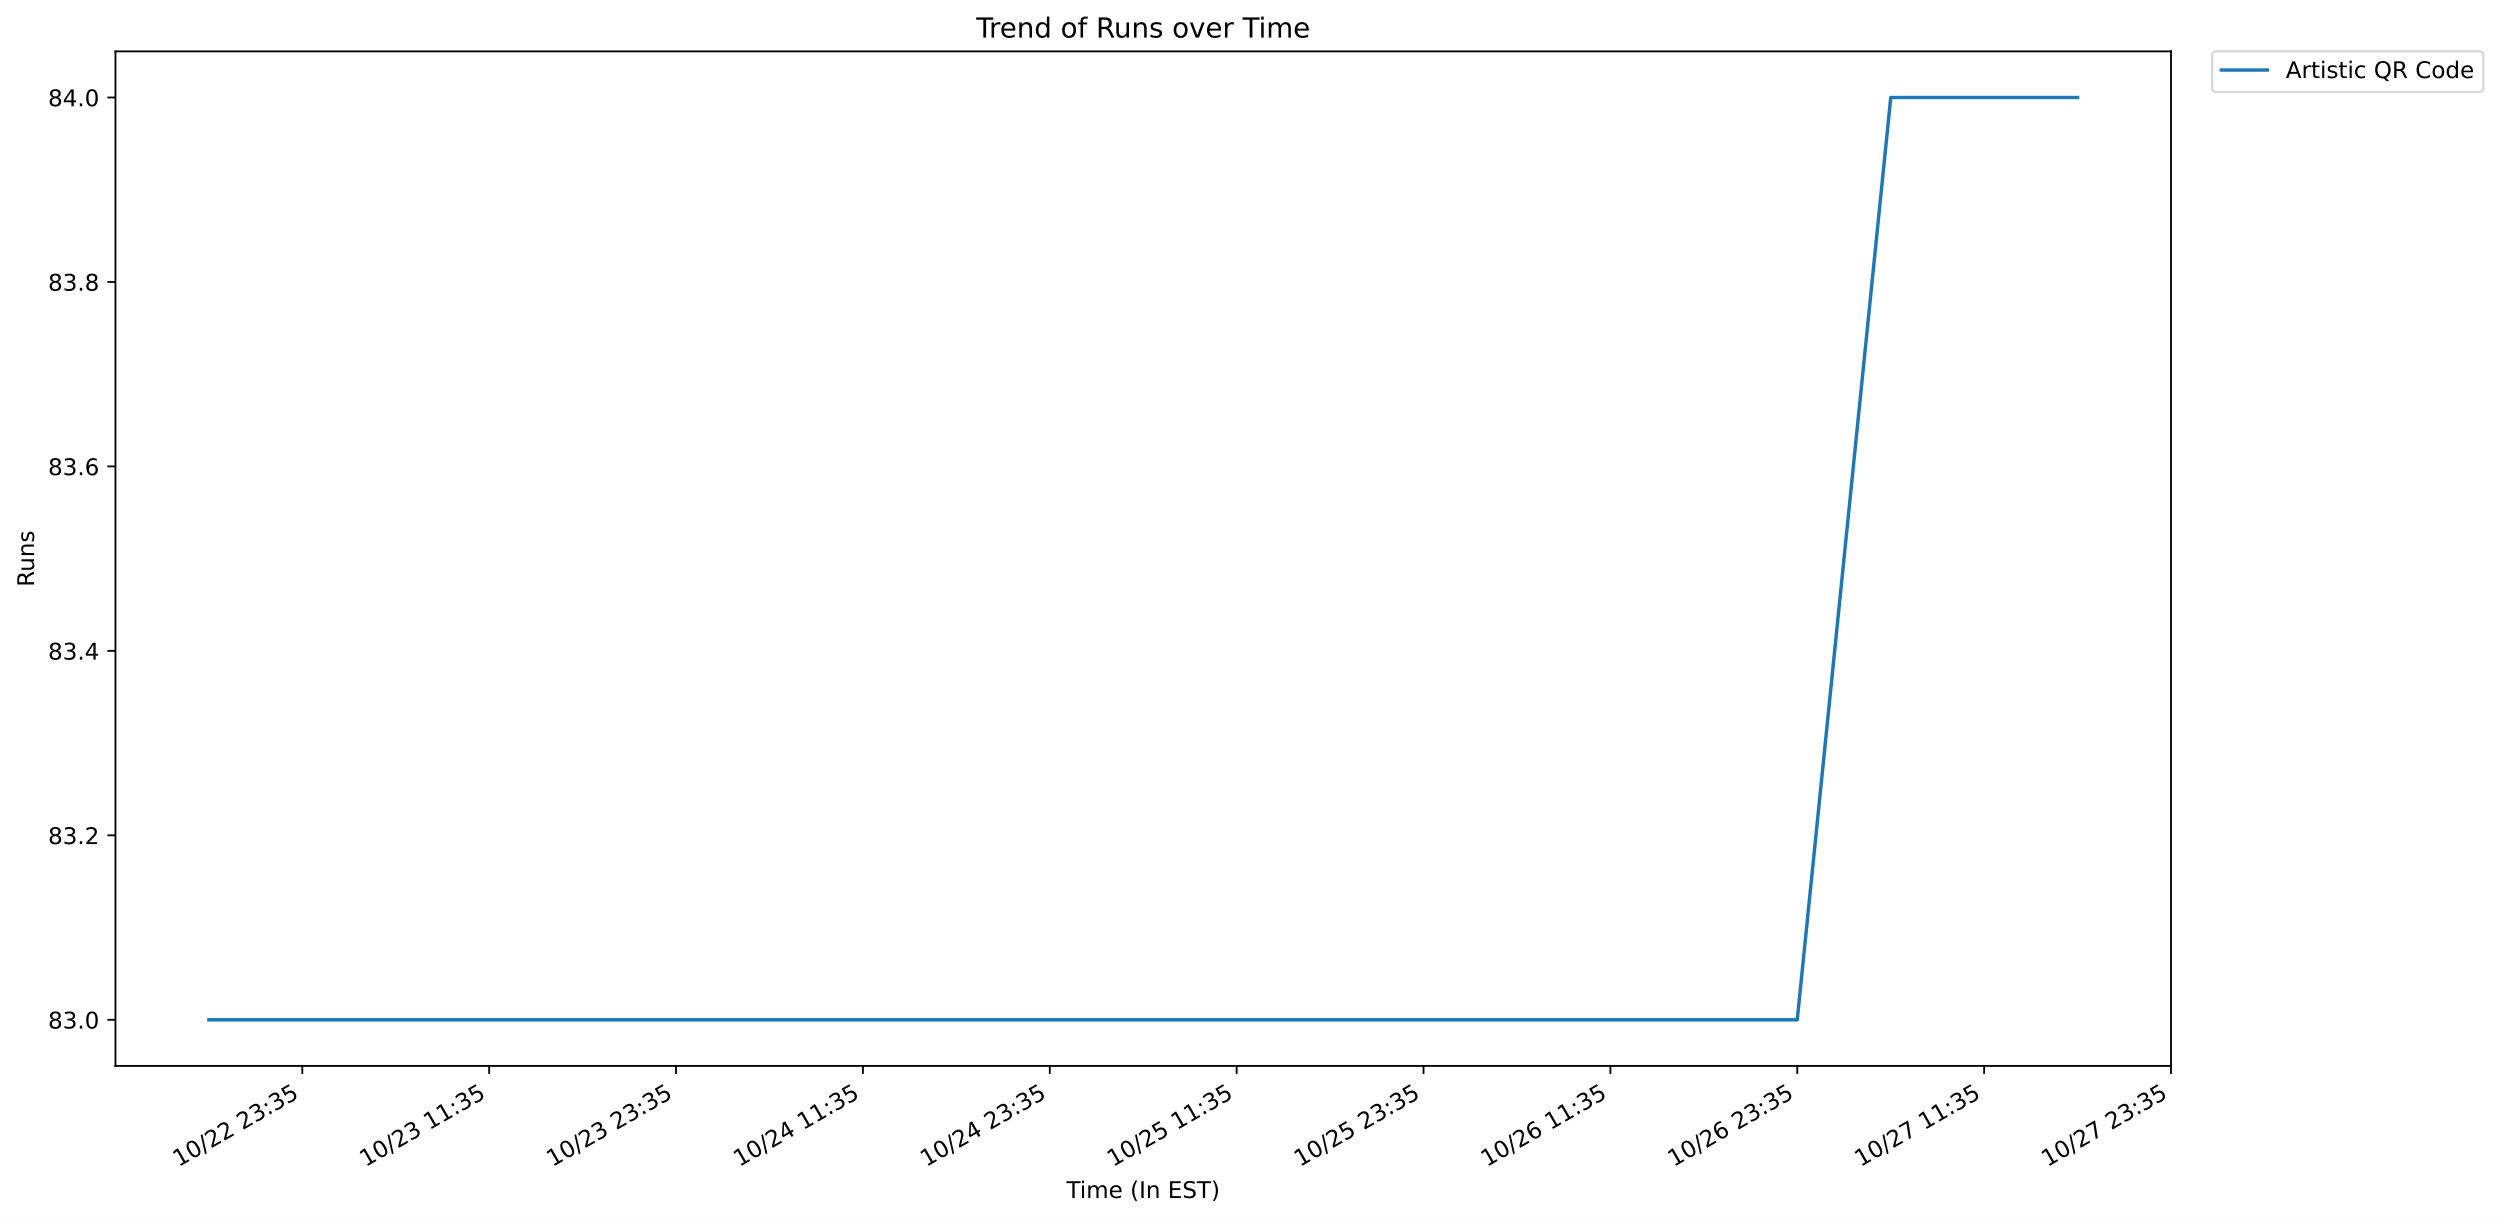
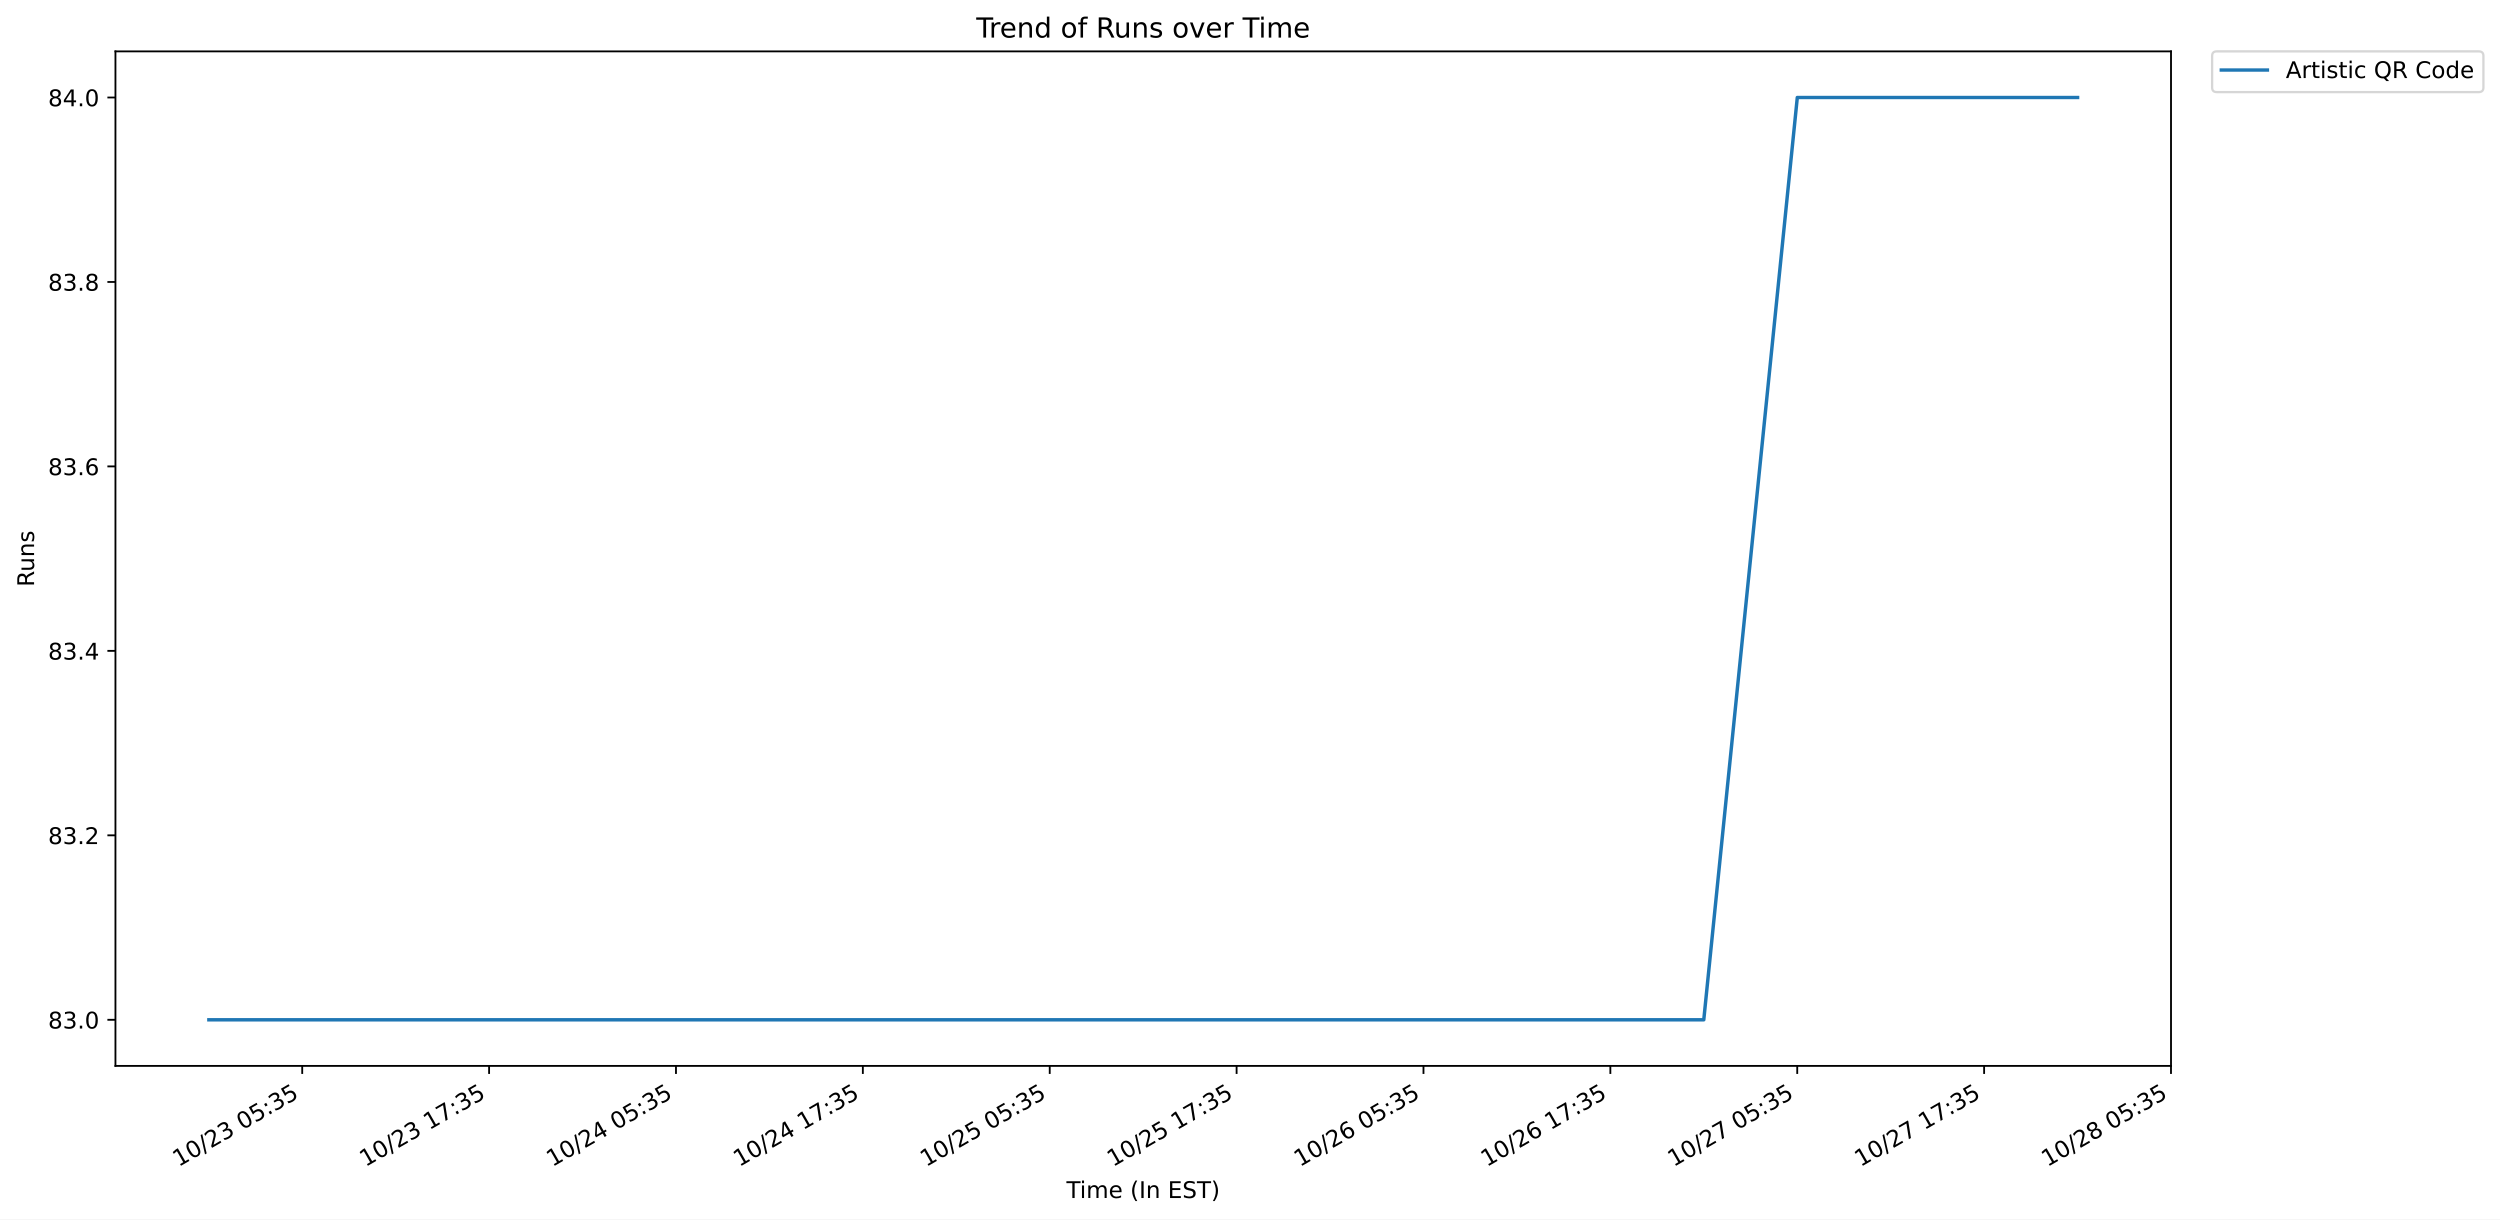
<svg xmlns="http://www.w3.org/2000/svg" xmlns:xlink="http://www.w3.org/1999/xlink" width="1085.836pt" height="529.626pt" viewBox="0 0 1085.836 529.626" version="1.1">
  <defs>
    <style type="text/css">*{stroke-linejoin: round; stroke-linecap: butt}</style>
  </defs>
  <g id="figure_1">
    <g id="patch_1">
      <path d="M 0 529.626  L 1085.836 529.626  L 1085.836 0  L 0 0  z " style="fill: #ffffff" />
    </g>
    <g id="axes_1">
      <g id="patch_2">
        <path d="M 50.144 462.958  L 942.944 462.958  L 942.944 22.318  L 50.144 22.318  z " style="fill: #ffffff" />
      </g>
      <g id="matplotlib.axis_1">
        <g id="xtick_1">
          <g id="line2d_1">
            <defs>
-               <path id="m1bd0ce2b74" d="M 0 0  L 0 3.5  " style="stroke: #000000; stroke-width: 0.8" />
+               <path id="m84c9847ee3" d="M 0 0  L 0 3.5  " style="stroke: #000000; stroke-width: 0.8" />
            </defs>
            <g>
-               <use xlink:href="#m1bd0ce2b74" x="131.3" y="462.958" style="stroke: #000000; stroke-width: 0.8" />
+               <use xlink:href="#m84c9847ee3" x="131.263" y="462.958" style="stroke: #000000; stroke-width: 0.8" />
            </g>
          </g>
          <g id="text_1">
-             <g transform="translate(77.59253 506.9464) rotate(-30) scale(0.1 -0.1)">
+             <g transform="translate(77.55561 506.9464) rotate(-30) scale(0.1 -0.1)">
              <defs>
                <path id="DejaVuSans-31" d="M 794 531  L 1825 531  L 1825 4091  L 703 3866  L 703 4441  L 1819 4666  L 2450 4666  L 2450 531  L 3481 531  L 3481 0  L 794 0  L 794 531  z " transform="scale(0.015625)" />
                <path id="DejaVuSans-30" d="M 2034 4250  Q 1547 4250 1301 3770  Q 1056 3291 1056 2328  Q 1056 1369 1301 889  Q 1547 409 2034 409  Q 2525 409 2770 889  Q 3016 1369 3016 2328  Q 3016 3291 2770 3770  Q 2525 4250 2034 4250  z M 2034 4750  Q 2819 4750 3233 4129  Q 3647 3509 3647 2328  Q 3647 1150 3233 529  Q 2819 -91 2034 -91  Q 1250 -91 836 529  Q 422 1150 422 2328  Q 422 3509 836 4129  Q 1250 4750 2034 4750  z " transform="scale(0.015625)" />
                <path id="DejaVuSans-2f" d="M 1625 4666  L 2156 4666  L 531 -594  L 0 -594  L 1625 4666  z " transform="scale(0.015625)" />
                <path id="DejaVuSans-32" d="M 1228 531  L 3431 531  L 3431 0  L 469 0  L 469 531  Q 828 903 1448 1529  Q 2069 2156 2228 2338  Q 2531 2678 2651 2914  Q 2772 3150 2772 3378  Q 2772 3750 2511 3984  Q 2250 4219 1831 4219  Q 1534 4219 1204 4116  Q 875 4013 500 3803  L 500 4441  Q 881 4594 1212 4672  Q 1544 4750 1819 4750  Q 2544 4750 2975 4387  Q 3406 4025 3406 3419  Q 3406 3131 3298 2873  Q 3191 2616 2906 2266  Q 2828 2175 2409 1742  Q 1991 1309 1228 531  z " transform="scale(0.015625)" />
+                 <path id="DejaVuSans-33" d="M 2597 2516  Q 3050 2419 3304 2112  Q 3559 1806 3559 1356  Q 3559 666 3084 287  Q 2609 -91 1734 -91  Q 1441 -91 1130 -33  Q 819 25 488 141  L 488 750  Q 750 597 1062 519  Q 1375 441 1716 441  Q 2309 441 2620 675  Q 2931 909 2931 1356  Q 2931 1769 2642 2001  Q 2353 2234 1838 2234  L 1294 2234  L 1294 2753  L 1863 2753  Q 2328 2753 2575 2939  Q 2822 3125 2822 3475  Q 2822 3834 2567 4026  Q 2313 4219 1838 4219  Q 1578 4219 1281 4162  Q 984 4106 628 3988  L 628 4550  Q 988 4650 1302 4700  Q 1616 4750 1894 4750  Q 2613 4750 3031 4423  Q 3450 4097 3450 3541  Q 3450 3153 3228 2886  Q 3006 2619 2597 2516  z " transform="scale(0.015625)" />
                <path id="DejaVuSans-20" transform="scale(0.015625)" />
-                 <path id="DejaVuSans-33" d="M 2597 2516  Q 3050 2419 3304 2112  Q 3559 1806 3559 1356  Q 3559 666 3084 287  Q 2609 -91 1734 -91  Q 1441 -91 1130 -33  Q 819 25 488 141  L 488 750  Q 750 597 1062 519  Q 1375 441 1716 441  Q 2309 441 2620 675  Q 2931 909 2931 1356  Q 2931 1769 2642 2001  Q 2353 2234 1838 2234  L 1294 2234  L 1294 2753  L 1863 2753  Q 2328 2753 2575 2939  Q 2822 3125 2822 3475  Q 2822 3834 2567 4026  Q 2313 4219 1838 4219  Q 1578 4219 1281 4162  Q 984 4106 628 3988  L 628 4550  Q 988 4650 1302 4700  Q 1616 4750 1894 4750  Q 2613 4750 3031 4423  Q 3450 4097 3450 3541  Q 3450 3153 3228 2886  Q 3006 2619 2597 2516  z " transform="scale(0.015625)" />
+                 <path id="DejaVuSans-35" d="M 691 4666  L 3169 4666  L 3169 4134  L 1269 4134  L 1269 2991  Q 1406 3038 1543 3061  Q 1681 3084 1819 3084  Q 2600 3084 3056 2656  Q 3513 2228 3513 1497  Q 3513 744 3044 326  Q 2575 -91 1722 -91  Q 1428 -91 1123 -41  Q 819 9 494 109  L 494 744  Q 775 591 1075 516  Q 1375 441 1709 441  Q 2250 441 2565 725  Q 2881 1009 2881 1497  Q 2881 1984 2565 2268  Q 2250 2553 1709 2553  Q 1456 2553 1204 2497  Q 953 2441 691 2322  L 691 4666  z " transform="scale(0.015625)" />
                <path id="DejaVuSans-3a" d="M 750 794  L 1409 794  L 1409 0  L 750 0  L 750 794  z M 750 3309  L 1409 3309  L 1409 2516  L 750 2516  L 750 3309  z " transform="scale(0.015625)" />
-                 <path id="DejaVuSans-35" d="M 691 4666  L 3169 4666  L 3169 4134  L 1269 4134  L 1269 2991  Q 1406 3038 1543 3061  Q 1681 3084 1819 3084  Q 2600 3084 3056 2656  Q 3513 2228 3513 1497  Q 3513 744 3044 326  Q 2575 -91 1722 -91  Q 1428 -91 1123 -41  Q 819 9 494 109  L 494 744  Q 775 591 1075 516  Q 1375 441 1709 441  Q 2250 441 2565 725  Q 2881 1009 2881 1497  Q 2881 1984 2565 2268  Q 2250 2553 1709 2553  Q 1456 2553 1204 2497  Q 953 2441 691 2322  L 691 4666  z " transform="scale(0.015625)" />
              </defs>
              <use xlink:href="#DejaVuSans-31" />
              <use xlink:href="#DejaVuSans-30" x="63.623" />
              <use xlink:href="#DejaVuSans-2f" x="127.246" />
              <use xlink:href="#DejaVuSans-32" x="160.938" />
-               <use xlink:href="#DejaVuSans-32" x="224.561" />
-               <use xlink:href="#DejaVuSans-20" x="288.184" />
-               <use xlink:href="#DejaVuSans-32" x="319.971" />
-               <use xlink:href="#DejaVuSans-33" x="383.594" />
+               <use xlink:href="#DejaVuSans-33" x="224.561" />
+               <use xlink:href="#DejaVuSans-20" x="288.184" />
+               <use xlink:href="#DejaVuSans-30" x="319.971" />
+               <use xlink:href="#DejaVuSans-35" x="383.594" />
              <use xlink:href="#DejaVuSans-3a" x="447.217" />
              <use xlink:href="#DejaVuSans-33" x="480.908" />
              <use xlink:href="#DejaVuSans-35" x="544.531" />
            </g>
          </g>
        </g>
        <g id="xtick_2">
          <g id="line2d_2">
            <g>
-               <use xlink:href="#m1bd0ce2b74" x="212.464" y="462.958" style="stroke: #000000; stroke-width: 0.8" />
+               <use xlink:href="#m84c9847ee3" x="212.43" y="462.958" style="stroke: #000000; stroke-width: 0.8" />
            </g>
          </g>
          <g id="text_2">
-             <g transform="translate(158.7566 506.9464) rotate(-30) scale(0.1 -0.1)">
+             <g transform="translate(158.7228 506.9464) rotate(-30) scale(0.1 -0.1)">
+               <defs>
+                 <path id="DejaVuSans-37" d="M 525 4666  L 3525 4666  L 3525 4397  L 1831 0  L 1172 0  L 2766 4134  L 525 4134  L 525 4666  z " transform="scale(0.015625)" />
+               </defs>
              <use xlink:href="#DejaVuSans-31" />
              <use xlink:href="#DejaVuSans-30" x="63.623" />
              <use xlink:href="#DejaVuSans-2f" x="127.246" />
              <use xlink:href="#DejaVuSans-32" x="160.938" />
              <use xlink:href="#DejaVuSans-33" x="224.561" />
              <use xlink:href="#DejaVuSans-20" x="288.184" />
              <use xlink:href="#DejaVuSans-31" x="319.971" />
-               <use xlink:href="#DejaVuSans-31" x="383.594" />
+               <use xlink:href="#DejaVuSans-37" x="383.594" />
              <use xlink:href="#DejaVuSans-3a" x="447.217" />
              <use xlink:href="#DejaVuSans-33" x="480.908" />
              <use xlink:href="#DejaVuSans-35" x="544.531" />
            </g>
          </g>
        </g>
        <g id="xtick_3">
          <g id="line2d_3">
            <g>
-               <use xlink:href="#m1bd0ce2b74" x="293.628" y="462.958" style="stroke: #000000; stroke-width: 0.8" />
+               <use xlink:href="#m84c9847ee3" x="293.598" y="462.958" style="stroke: #000000; stroke-width: 0.8" />
            </g>
          </g>
          <g id="text_3">
-             <g transform="translate(239.9206 506.9464) rotate(-30) scale(0.1 -0.1)">
-               <use xlink:href="#DejaVuSans-31" />
-               <use xlink:href="#DejaVuSans-30" x="63.623" />
-               <use xlink:href="#DejaVuSans-2f" x="127.246" />
-               <use xlink:href="#DejaVuSans-32" x="160.938" />
-               <use xlink:href="#DejaVuSans-33" x="224.561" />
-               <use xlink:href="#DejaVuSans-20" x="288.184" />
-               <use xlink:href="#DejaVuSans-32" x="319.971" />
-               <use xlink:href="#DejaVuSans-33" x="383.594" />
-               <use xlink:href="#DejaVuSans-3a" x="447.217" />
-               <use xlink:href="#DejaVuSans-33" x="480.908" />
-               <use xlink:href="#DejaVuSans-35" x="544.531" />
-             </g>
-           </g>
-         </g>
-         <g id="xtick_4">
-           <g id="line2d_4">
-             <g>
-               <use xlink:href="#m1bd0ce2b74" x="374.792" y="462.958" style="stroke: #000000; stroke-width: 0.8" />
-             </g>
-           </g>
-           <g id="text_4">
-             <g transform="translate(321.0847 506.9464) rotate(-30) scale(0.1 -0.1)">
+             <g transform="translate(239.8899 506.9464) rotate(-30) scale(0.1 -0.1)">
              <defs>
                <path id="DejaVuSans-34" d="M 2419 4116  L 825 1625  L 2419 1625  L 2419 4116  z M 2253 4666  L 3047 4666  L 3047 1625  L 3713 1625  L 3713 1100  L 3047 1100  L 3047 0  L 2419 0  L 2419 1100  L 313 1100  L 313 1709  L 2253 4666  z " transform="scale(0.015625)" />
              </defs>
              <use xlink:href="#DejaVuSans-31" />
              <use xlink:href="#DejaVuSans-30" x="63.623" />
              <use xlink:href="#DejaVuSans-2f" x="127.246" />
              <use xlink:href="#DejaVuSans-32" x="160.938" />
              <use xlink:href="#DejaVuSans-34" x="224.561" />
              <use xlink:href="#DejaVuSans-20" x="288.184" />
+               <use xlink:href="#DejaVuSans-30" x="319.971" />
+               <use xlink:href="#DejaVuSans-35" x="383.594" />
+               <use xlink:href="#DejaVuSans-3a" x="447.217" />
+               <use xlink:href="#DejaVuSans-33" x="480.908" />
+               <use xlink:href="#DejaVuSans-35" x="544.531" />
+             </g>
+           </g>
+         </g>
+         <g id="xtick_4">
+           <g id="line2d_4">
+             <g>
+               <use xlink:href="#m84c9847ee3" x="374.765" y="462.958" style="stroke: #000000; stroke-width: 0.8" />
+             </g>
+           </g>
+           <g id="text_4">
+             <g transform="translate(321.0571 506.9464) rotate(-30) scale(0.1 -0.1)">
+               <use xlink:href="#DejaVuSans-31" />
+               <use xlink:href="#DejaVuSans-30" x="63.623" />
+               <use xlink:href="#DejaVuSans-2f" x="127.246" />
+               <use xlink:href="#DejaVuSans-32" x="160.938" />
+               <use xlink:href="#DejaVuSans-34" x="224.561" />
+               <use xlink:href="#DejaVuSans-20" x="288.184" />
              <use xlink:href="#DejaVuSans-31" x="319.971" />
-               <use xlink:href="#DejaVuSans-31" x="383.594" />
+               <use xlink:href="#DejaVuSans-37" x="383.594" />
              <use xlink:href="#DejaVuSans-3a" x="447.217" />
              <use xlink:href="#DejaVuSans-33" x="480.908" />
              <use xlink:href="#DejaVuSans-35" x="544.531" />
            </g>
          </g>
        </g>
        <g id="xtick_5">
          <g id="line2d_5">
            <g>
-               <use xlink:href="#m1bd0ce2b74" x="455.956" y="462.958" style="stroke: #000000; stroke-width: 0.8" />
+               <use xlink:href="#m84c9847ee3" x="455.932" y="462.958" style="stroke: #000000; stroke-width: 0.8" />
            </g>
          </g>
          <g id="text_5">
-             <g transform="translate(402.2487 506.9464) rotate(-30) scale(0.1 -0.1)">
-               <use xlink:href="#DejaVuSans-31" />
-               <use xlink:href="#DejaVuSans-30" x="63.623" />
-               <use xlink:href="#DejaVuSans-2f" x="127.246" />
-               <use xlink:href="#DejaVuSans-32" x="160.938" />
-               <use xlink:href="#DejaVuSans-34" x="224.561" />
-               <use xlink:href="#DejaVuSans-20" x="288.184" />
-               <use xlink:href="#DejaVuSans-32" x="319.971" />
-               <use xlink:href="#DejaVuSans-33" x="383.594" />
+             <g transform="translate(402.2242 506.9464) rotate(-30) scale(0.1 -0.1)">
+               <use xlink:href="#DejaVuSans-31" />
+               <use xlink:href="#DejaVuSans-30" x="63.623" />
+               <use xlink:href="#DejaVuSans-2f" x="127.246" />
+               <use xlink:href="#DejaVuSans-32" x="160.938" />
+               <use xlink:href="#DejaVuSans-35" x="224.561" />
+               <use xlink:href="#DejaVuSans-20" x="288.184" />
+               <use xlink:href="#DejaVuSans-30" x="319.971" />
+               <use xlink:href="#DejaVuSans-35" x="383.594" />
              <use xlink:href="#DejaVuSans-3a" x="447.217" />
              <use xlink:href="#DejaVuSans-33" x="480.908" />
              <use xlink:href="#DejaVuSans-35" x="544.531" />
            </g>
          </g>
        </g>
        <g id="xtick_6">
          <g id="line2d_6">
            <g>
-               <use xlink:href="#m1bd0ce2b74" x="537.12" y="462.958" style="stroke: #000000; stroke-width: 0.8" />
+               <use xlink:href="#m84c9847ee3" x="537.099" y="462.958" style="stroke: #000000; stroke-width: 0.8" />
            </g>
          </g>
          <g id="text_6">
-             <g transform="translate(483.4127 506.9464) rotate(-30) scale(0.1 -0.1)">
+             <g transform="translate(483.3914 506.9464) rotate(-30) scale(0.1 -0.1)">
              <use xlink:href="#DejaVuSans-31" />
              <use xlink:href="#DejaVuSans-30" x="63.623" />
              <use xlink:href="#DejaVuSans-2f" x="127.246" />
              <use xlink:href="#DejaVuSans-32" x="160.938" />
              <use xlink:href="#DejaVuSans-35" x="224.561" />
              <use xlink:href="#DejaVuSans-20" x="288.184" />
              <use xlink:href="#DejaVuSans-31" x="319.971" />
-               <use xlink:href="#DejaVuSans-31" x="383.594" />
+               <use xlink:href="#DejaVuSans-37" x="383.594" />
              <use xlink:href="#DejaVuSans-3a" x="447.217" />
              <use xlink:href="#DejaVuSans-33" x="480.908" />
              <use xlink:href="#DejaVuSans-35" x="544.531" />
            </g>
          </g>
        </g>
        <g id="xtick_7">
          <g id="line2d_7">
            <g>
-               <use xlink:href="#m1bd0ce2b74" x="618.284" y="462.958" style="stroke: #000000; stroke-width: 0.8" />
+               <use xlink:href="#m84c9847ee3" x="618.266" y="462.958" style="stroke: #000000; stroke-width: 0.8" />
            </g>
          </g>
          <g id="text_7">
-             <g transform="translate(564.5768 506.9464) rotate(-30) scale(0.1 -0.1)">
-               <use xlink:href="#DejaVuSans-31" />
-               <use xlink:href="#DejaVuSans-30" x="63.623" />
-               <use xlink:href="#DejaVuSans-2f" x="127.246" />
-               <use xlink:href="#DejaVuSans-32" x="160.938" />
-               <use xlink:href="#DejaVuSans-35" x="224.561" />
-               <use xlink:href="#DejaVuSans-20" x="288.184" />
-               <use xlink:href="#DejaVuSans-32" x="319.971" />
-               <use xlink:href="#DejaVuSans-33" x="383.594" />
-               <use xlink:href="#DejaVuSans-3a" x="447.217" />
-               <use xlink:href="#DejaVuSans-33" x="480.908" />
-               <use xlink:href="#DejaVuSans-35" x="544.531" />
-             </g>
-           </g>
-         </g>
-         <g id="xtick_8">
-           <g id="line2d_8">
-             <g>
-               <use xlink:href="#m1bd0ce2b74" x="699.449" y="462.958" style="stroke: #000000; stroke-width: 0.8" />
-             </g>
-           </g>
-           <g id="text_8">
-             <g transform="translate(645.7408 506.9464) rotate(-30) scale(0.1 -0.1)">
+             <g transform="translate(564.5585 506.9464) rotate(-30) scale(0.1 -0.1)">
              <defs>
                <path id="DejaVuSans-36" d="M 2113 2584  Q 1688 2584 1439 2293  Q 1191 2003 1191 1497  Q 1191 994 1439 701  Q 1688 409 2113 409  Q 2538 409 2786 701  Q 3034 994 3034 1497  Q 3034 2003 2786 2293  Q 2538 2584 2113 2584  z M 3366 4563  L 3366 3988  Q 3128 4100 2886 4159  Q 2644 4219 2406 4219  Q 1781 4219 1451 3797  Q 1122 3375 1075 2522  Q 1259 2794 1537 2939  Q 1816 3084 2150 3084  Q 2853 3084 3261 2657  Q 3669 2231 3669 1497  Q 3669 778 3244 343  Q 2819 -91 2113 -91  Q 1303 -91 875 529  Q 447 1150 447 2328  Q 447 3434 972 4092  Q 1497 4750 2381 4750  Q 2619 4750 2861 4703  Q 3103 4656 3366 4563  z " transform="scale(0.015625)" />
              </defs>
              <use xlink:href="#DejaVuSans-31" />
              <use xlink:href="#DejaVuSans-30" x="63.623" />
              <use xlink:href="#DejaVuSans-2f" x="127.246" />
              <use xlink:href="#DejaVuSans-32" x="160.938" />
              <use xlink:href="#DejaVuSans-36" x="224.561" />
              <use xlink:href="#DejaVuSans-20" x="288.184" />
+               <use xlink:href="#DejaVuSans-30" x="319.971" />
+               <use xlink:href="#DejaVuSans-35" x="383.594" />
+               <use xlink:href="#DejaVuSans-3a" x="447.217" />
+               <use xlink:href="#DejaVuSans-33" x="480.908" />
+               <use xlink:href="#DejaVuSans-35" x="544.531" />
+             </g>
+           </g>
+         </g>
+         <g id="xtick_8">
+           <g id="line2d_8">
+             <g>
+               <use xlink:href="#m84c9847ee3" x="699.433" y="462.958" style="stroke: #000000; stroke-width: 0.8" />
+             </g>
+           </g>
+           <g id="text_8">
+             <g transform="translate(645.7257 506.9464) rotate(-30) scale(0.1 -0.1)">
+               <use xlink:href="#DejaVuSans-31" />
+               <use xlink:href="#DejaVuSans-30" x="63.623" />
+               <use xlink:href="#DejaVuSans-2f" x="127.246" />
+               <use xlink:href="#DejaVuSans-32" x="160.938" />
+               <use xlink:href="#DejaVuSans-36" x="224.561" />
+               <use xlink:href="#DejaVuSans-20" x="288.184" />
              <use xlink:href="#DejaVuSans-31" x="319.971" />
-               <use xlink:href="#DejaVuSans-31" x="383.594" />
+               <use xlink:href="#DejaVuSans-37" x="383.594" />
              <use xlink:href="#DejaVuSans-3a" x="447.217" />
              <use xlink:href="#DejaVuSans-33" x="480.908" />
              <use xlink:href="#DejaVuSans-35" x="544.531" />
            </g>
          </g>
        </g>
        <g id="xtick_9">
          <g id="line2d_9">
            <g>
-               <use xlink:href="#m1bd0ce2b74" x="780.613" y="462.958" style="stroke: #000000; stroke-width: 0.8" />
+               <use xlink:href="#m84c9847ee3" x="780.601" y="462.958" style="stroke: #000000; stroke-width: 0.8" />
            </g>
          </g>
          <g id="text_9">
-             <g transform="translate(726.9049 506.9464) rotate(-30) scale(0.1 -0.1)">
-               <use xlink:href="#DejaVuSans-31" />
-               <use xlink:href="#DejaVuSans-30" x="63.623" />
-               <use xlink:href="#DejaVuSans-2f" x="127.246" />
-               <use xlink:href="#DejaVuSans-32" x="160.938" />
-               <use xlink:href="#DejaVuSans-36" x="224.561" />
-               <use xlink:href="#DejaVuSans-20" x="288.184" />
-               <use xlink:href="#DejaVuSans-32" x="319.971" />
-               <use xlink:href="#DejaVuSans-33" x="383.594" />
+             <g transform="translate(726.8929 506.9464) rotate(-30) scale(0.1 -0.1)">
+               <use xlink:href="#DejaVuSans-31" />
+               <use xlink:href="#DejaVuSans-30" x="63.623" />
+               <use xlink:href="#DejaVuSans-2f" x="127.246" />
+               <use xlink:href="#DejaVuSans-32" x="160.938" />
+               <use xlink:href="#DejaVuSans-37" x="224.561" />
+               <use xlink:href="#DejaVuSans-20" x="288.184" />
+               <use xlink:href="#DejaVuSans-30" x="319.971" />
+               <use xlink:href="#DejaVuSans-35" x="383.594" />
              <use xlink:href="#DejaVuSans-3a" x="447.217" />
              <use xlink:href="#DejaVuSans-33" x="480.908" />
              <use xlink:href="#DejaVuSans-35" x="544.531" />
            </g>
          </g>
        </g>
        <g id="xtick_10">
          <g id="line2d_10">
            <g>
-               <use xlink:href="#m1bd0ce2b74" x="861.777" y="462.958" style="stroke: #000000; stroke-width: 0.8" />
+               <use xlink:href="#m84c9847ee3" x="861.768" y="462.958" style="stroke: #000000; stroke-width: 0.8" />
            </g>
          </g>
          <g id="text_10">
-             <g transform="translate(808.0689 506.9464) rotate(-30) scale(0.1 -0.1)">
-               <defs>
-                 <path id="DejaVuSans-37" d="M 525 4666  L 3525 4666  L 3525 4397  L 1831 0  L 1172 0  L 2766 4134  L 525 4134  L 525 4666  z " transform="scale(0.015625)" />
-               </defs>
+             <g transform="translate(808.06 506.9464) rotate(-30) scale(0.1 -0.1)">
              <use xlink:href="#DejaVuSans-31" />
              <use xlink:href="#DejaVuSans-30" x="63.623" />
              <use xlink:href="#DejaVuSans-2f" x="127.246" />
              <use xlink:href="#DejaVuSans-32" x="160.938" />
              <use xlink:href="#DejaVuSans-37" x="224.561" />
              <use xlink:href="#DejaVuSans-20" x="288.184" />
              <use xlink:href="#DejaVuSans-31" x="319.971" />
-               <use xlink:href="#DejaVuSans-31" x="383.594" />
+               <use xlink:href="#DejaVuSans-37" x="383.594" />
              <use xlink:href="#DejaVuSans-3a" x="447.217" />
              <use xlink:href="#DejaVuSans-33" x="480.908" />
              <use xlink:href="#DejaVuSans-35" x="544.531" />
            </g>
          </g>
        </g>
        <g id="xtick_11">
          <g id="line2d_11">
            <g>
-               <use xlink:href="#m1bd0ce2b74" x="942.941" y="462.958" style="stroke: #000000; stroke-width: 0.8" />
+               <use xlink:href="#m84c9847ee3" x="942.935" y="462.958" style="stroke: #000000; stroke-width: 0.8" />
            </g>
          </g>
          <g id="text_11">
-             <g transform="translate(889.2329 506.9464) rotate(-30) scale(0.1 -0.1)">
-               <use xlink:href="#DejaVuSans-31" />
-               <use xlink:href="#DejaVuSans-30" x="63.623" />
-               <use xlink:href="#DejaVuSans-2f" x="127.246" />
-               <use xlink:href="#DejaVuSans-32" x="160.938" />
-               <use xlink:href="#DejaVuSans-37" x="224.561" />
-               <use xlink:href="#DejaVuSans-20" x="288.184" />
-               <use xlink:href="#DejaVuSans-32" x="319.971" />
-               <use xlink:href="#DejaVuSans-33" x="383.594" />
+             <g transform="translate(889.2272 506.9464) rotate(-30) scale(0.1 -0.1)">
+               <defs>
+                 <path id="DejaVuSans-38" d="M 2034 2216  Q 1584 2216 1326 1975  Q 1069 1734 1069 1313  Q 1069 891 1326 650  Q 1584 409 2034 409  Q 2484 409 2743 651  Q 3003 894 3003 1313  Q 3003 1734 2745 1975  Q 2488 2216 2034 2216  z M 1403 2484  Q 997 2584 770 2862  Q 544 3141 544 3541  Q 544 4100 942 4425  Q 1341 4750 2034 4750  Q 2731 4750 3128 4425  Q 3525 4100 3525 3541  Q 3525 3141 3298 2862  Q 3072 2584 2669 2484  Q 3125 2378 3379 2068  Q 3634 1759 3634 1313  Q 3634 634 3220 271  Q 2806 -91 2034 -91  Q 1263 -91 848 271  Q 434 634 434 1313  Q 434 1759 690 2068  Q 947 2378 1403 2484  z M 1172 3481  Q 1172 3119 1398 2916  Q 1625 2713 2034 2713  Q 2441 2713 2670 2916  Q 2900 3119 2900 3481  Q 2900 3844 2670 4047  Q 2441 4250 2034 4250  Q 1625 4250 1398 4047  Q 1172 3844 1172 3481  z " transform="scale(0.015625)" />
+               </defs>
+               <use xlink:href="#DejaVuSans-31" />
+               <use xlink:href="#DejaVuSans-30" x="63.623" />
+               <use xlink:href="#DejaVuSans-2f" x="127.246" />
+               <use xlink:href="#DejaVuSans-32" x="160.938" />
+               <use xlink:href="#DejaVuSans-38" x="224.561" />
+               <use xlink:href="#DejaVuSans-20" x="288.184" />
+               <use xlink:href="#DejaVuSans-30" x="319.971" />
+               <use xlink:href="#DejaVuSans-35" x="383.594" />
              <use xlink:href="#DejaVuSans-3a" x="447.217" />
              <use xlink:href="#DejaVuSans-33" x="480.908" />
              <use xlink:href="#DejaVuSans-35" x="544.531" />
            </g>
          </g>
        </g>
        <g id="text_12">
          <g transform="translate(463.1992 520.3459) scale(0.1 -0.1)">
            <defs>
              <path id="DejaVuSans-54" d="M -19 4666  L 3928 4666  L 3928 4134  L 2272 4134  L 2272 0  L 1638 0  L 1638 4134  L -19 4134  L -19 4666  z " transform="scale(0.015625)" />
              <path id="DejaVuSans-69" d="M 603 3500  L 1178 3500  L 1178 0  L 603 0  L 603 3500  z M 603 4863  L 1178 4863  L 1178 4134  L 603 4134  L 603 4863  z " transform="scale(0.015625)" />
              <path id="DejaVuSans-6d" d="M 3328 2828  Q 3544 3216 3844 3400  Q 4144 3584 4550 3584  Q 5097 3584 5394 3201  Q 5691 2819 5691 2113  L 5691 0  L 5113 0  L 5113 2094  Q 5113 2597 4934 2840  Q 4756 3084 4391 3084  Q 3944 3084 3684 2787  Q 3425 2491 3425 1978  L 3425 0  L 2847 0  L 2847 2094  Q 2847 2600 2669 2842  Q 2491 3084 2119 3084  Q 1678 3084 1418 2786  Q 1159 2488 1159 1978  L 1159 0  L 581 0  L 581 3500  L 1159 3500  L 1159 2956  Q 1356 3278 1631 3431  Q 1906 3584 2284 3584  Q 2666 3584 2933 3390  Q 3200 3197 3328 2828  z " transform="scale(0.015625)" />
              <path id="DejaVuSans-65" d="M 3597 1894  L 3597 1613  L 953 1613  Q 991 1019 1311 708  Q 1631 397 2203 397  Q 2534 397 2845 478  Q 3156 559 3463 722  L 3463 178  Q 3153 47 2828 -22  Q 2503 -91 2169 -91  Q 1331 -91 842 396  Q 353 884 353 1716  Q 353 2575 817 3079  Q 1281 3584 2069 3584  Q 2775 3584 3186 3129  Q 3597 2675 3597 1894  z M 3022 2063  Q 3016 2534 2758 2815  Q 2500 3097 2075 3097  Q 1594 3097 1305 2825  Q 1016 2553 972 2059  L 3022 2063  z " transform="scale(0.015625)" />
              <path id="DejaVuSans-28" d="M 1984 4856  Q 1566 4138 1362 3434  Q 1159 2731 1159 2009  Q 1159 1288 1364 580  Q 1569 -128 1984 -844  L 1484 -844  Q 1016 -109 783 600  Q 550 1309 550 2009  Q 550 2706 781 3412  Q 1013 4119 1484 4856  L 1984 4856  z " transform="scale(0.015625)" />
              <path id="DejaVuSans-49" d="M 628 4666  L 1259 4666  L 1259 0  L 628 0  L 628 4666  z " transform="scale(0.015625)" />
              <path id="DejaVuSans-6e" d="M 3513 2113  L 3513 0  L 2938 0  L 2938 2094  Q 2938 2591 2744 2837  Q 2550 3084 2163 3084  Q 1697 3084 1428 2787  Q 1159 2491 1159 1978  L 1159 0  L 581 0  L 581 3500  L 1159 3500  L 1159 2956  Q 1366 3272 1645 3428  Q 1925 3584 2291 3584  Q 2894 3584 3203 3211  Q 3513 2838 3513 2113  z " transform="scale(0.015625)" />
              <path id="DejaVuSans-45" d="M 628 4666  L 3578 4666  L 3578 4134  L 1259 4134  L 1259 2753  L 3481 2753  L 3481 2222  L 1259 2222  L 1259 531  L 3634 531  L 3634 0  L 628 0  L 628 4666  z " transform="scale(0.015625)" />
              <path id="DejaVuSans-53" d="M 3425 4513  L 3425 3897  Q 3066 4069 2747 4153  Q 2428 4238 2131 4238  Q 1616 4238 1336 4038  Q 1056 3838 1056 3469  Q 1056 3159 1242 3001  Q 1428 2844 1947 2747  L 2328 2669  Q 3034 2534 3370 2195  Q 3706 1856 3706 1288  Q 3706 609 3251 259  Q 2797 -91 1919 -91  Q 1588 -91 1214 -16  Q 841 59 441 206  L 441 856  Q 825 641 1194 531  Q 1563 422 1919 422  Q 2459 422 2753 634  Q 3047 847 3047 1241  Q 3047 1584 2836 1778  Q 2625 1972 2144 2069  L 1759 2144  Q 1053 2284 737 2584  Q 422 2884 422 3419  Q 422 4038 858 4394  Q 1294 4750 2059 4750  Q 2388 4750 2728 4690  Q 3069 4631 3425 4513  z " transform="scale(0.015625)" />
              <path id="DejaVuSans-29" d="M 513 4856  L 1013 4856  Q 1481 4119 1714 3412  Q 1947 2706 1947 2009  Q 1947 1309 1714 600  Q 1481 -109 1013 -844  L 513 -844  Q 928 -128 1133 580  Q 1338 1288 1338 2009  Q 1338 2731 1133 3434  Q 928 4138 513 4856  z " transform="scale(0.015625)" />
            </defs>
            <use xlink:href="#DejaVuSans-54" />
            <use xlink:href="#DejaVuSans-69" x="57.959" />
            <use xlink:href="#DejaVuSans-6d" x="85.742" />
            <use xlink:href="#DejaVuSans-65" x="183.154" />
            <use xlink:href="#DejaVuSans-20" x="244.678" />
            <use xlink:href="#DejaVuSans-28" x="276.465" />
            <use xlink:href="#DejaVuSans-49" x="315.479" />
            <use xlink:href="#DejaVuSans-6e" x="344.971" />
            <use xlink:href="#DejaVuSans-20" x="408.35" />
            <use xlink:href="#DejaVuSans-45" x="440.137" />
            <use xlink:href="#DejaVuSans-53" x="503.32" />
            <use xlink:href="#DejaVuSans-54" x="566.797" />
            <use xlink:href="#DejaVuSans-29" x="627.881" />
          </g>
        </g>
      </g>
      <g id="matplotlib.axis_2">
        <g id="ytick_1">
          <g id="line2d_12">
            <defs>
-               <path id="m09fba679f1" d="M 0 0  L -3.5 0  " style="stroke: #000000; stroke-width: 0.8" />
+               <path id="m7c803d917a" d="M 0 0  L -3.5 0  " style="stroke: #000000; stroke-width: 0.8" />
            </defs>
            <g>
-               <use xlink:href="#m09fba679f1" x="50.144" y="442.929" style="stroke: #000000; stroke-width: 0.8" />
+               <use xlink:href="#m7c803d917a" x="50.144" y="442.929" style="stroke: #000000; stroke-width: 0.8" />
            </g>
          </g>
          <g id="text_13">
            <g transform="translate(20.87813 446.7283) scale(0.1 -0.1)">
              <defs>
-                 <path id="DejaVuSans-38" d="M 2034 2216  Q 1584 2216 1326 1975  Q 1069 1734 1069 1313  Q 1069 891 1326 650  Q 1584 409 2034 409  Q 2484 409 2743 651  Q 3003 894 3003 1313  Q 3003 1734 2745 1975  Q 2488 2216 2034 2216  z M 1403 2484  Q 997 2584 770 2862  Q 544 3141 544 3541  Q 544 4100 942 4425  Q 1341 4750 2034 4750  Q 2731 4750 3128 4425  Q 3525 4100 3525 3541  Q 3525 3141 3298 2862  Q 3072 2584 2669 2484  Q 3125 2378 3379 2068  Q 3634 1759 3634 1313  Q 3634 634 3220 271  Q 2806 -91 2034 -91  Q 1263 -91 848 271  Q 434 634 434 1313  Q 434 1759 690 2068  Q 947 2378 1403 2484  z M 1172 3481  Q 1172 3119 1398 2916  Q 1625 2713 2034 2713  Q 2441 2713 2670 2916  Q 2900 3119 2900 3481  Q 2900 3844 2670 4047  Q 2441 4250 2034 4250  Q 1625 4250 1398 4047  Q 1172 3844 1172 3481  z " transform="scale(0.015625)" />
                <path id="DejaVuSans-2e" d="M 684 794  L 1344 794  L 1344 0  L 684 0  L 684 794  z " transform="scale(0.015625)" />
              </defs>
              <use xlink:href="#DejaVuSans-38" />
              <use xlink:href="#DejaVuSans-33" x="63.623" />
              <use xlink:href="#DejaVuSans-2e" x="127.246" />
              <use xlink:href="#DejaVuSans-30" x="159.033" />
            </g>
          </g>
        </g>
        <g id="ytick_2">
          <g id="line2d_13">
            <g>
-               <use xlink:href="#m09fba679f1" x="50.144" y="362.813" style="stroke: #000000; stroke-width: 0.8" />
+               <use xlink:href="#m7c803d917a" x="50.144" y="362.813" style="stroke: #000000; stroke-width: 0.8" />
            </g>
          </g>
          <g id="text_14">
            <g transform="translate(20.87813 366.6119) scale(0.1 -0.1)">
              <use xlink:href="#DejaVuSans-38" />
              <use xlink:href="#DejaVuSans-33" x="63.623" />
              <use xlink:href="#DejaVuSans-2e" x="127.246" />
              <use xlink:href="#DejaVuSans-32" x="159.033" />
            </g>
          </g>
        </g>
        <g id="ytick_3">
          <g id="line2d_14">
            <g>
-               <use xlink:href="#m09fba679f1" x="50.144" y="282.696" style="stroke: #000000; stroke-width: 0.8" />
+               <use xlink:href="#m7c803d917a" x="50.144" y="282.696" style="stroke: #000000; stroke-width: 0.8" />
            </g>
          </g>
          <g id="text_15">
            <g transform="translate(20.87813 286.4955) scale(0.1 -0.1)">
              <use xlink:href="#DejaVuSans-38" />
              <use xlink:href="#DejaVuSans-33" x="63.623" />
              <use xlink:href="#DejaVuSans-2e" x="127.246" />
              <use xlink:href="#DejaVuSans-34" x="159.033" />
            </g>
          </g>
        </g>
        <g id="ytick_4">
          <g id="line2d_15">
            <g>
-               <use xlink:href="#m09fba679f1" x="50.144" y="202.58" style="stroke: #000000; stroke-width: 0.8" />
+               <use xlink:href="#m7c803d917a" x="50.144" y="202.58" style="stroke: #000000; stroke-width: 0.8" />
            </g>
          </g>
          <g id="text_16">
            <g transform="translate(20.87813 206.3792) scale(0.1 -0.1)">
              <use xlink:href="#DejaVuSans-38" />
              <use xlink:href="#DejaVuSans-33" x="63.623" />
              <use xlink:href="#DejaVuSans-2e" x="127.246" />
              <use xlink:href="#DejaVuSans-36" x="159.033" />
            </g>
          </g>
        </g>
        <g id="ytick_5">
          <g id="line2d_16">
            <g>
-               <use xlink:href="#m09fba679f1" x="50.144" y="122.464" style="stroke: #000000; stroke-width: 0.8" />
+               <use xlink:href="#m7c803d917a" x="50.144" y="122.464" style="stroke: #000000; stroke-width: 0.8" />
            </g>
          </g>
          <g id="text_17">
            <g transform="translate(20.87813 126.2628) scale(0.1 -0.1)">
              <use xlink:href="#DejaVuSans-38" />
              <use xlink:href="#DejaVuSans-33" x="63.623" />
              <use xlink:href="#DejaVuSans-2e" x="127.246" />
              <use xlink:href="#DejaVuSans-38" x="159.033" />
            </g>
          </g>
        </g>
        <g id="ytick_6">
          <g id="line2d_17">
            <g>
-               <use xlink:href="#m09fba679f1" x="50.144" y="42.347" style="stroke: #000000; stroke-width: 0.8" />
+               <use xlink:href="#m7c803d917a" x="50.144" y="42.347" style="stroke: #000000; stroke-width: 0.8" />
            </g>
          </g>
          <g id="text_18">
            <g transform="translate(20.87813 46.14643) scale(0.1 -0.1)">
              <use xlink:href="#DejaVuSans-38" />
              <use xlink:href="#DejaVuSans-34" x="63.623" />
              <use xlink:href="#DejaVuSans-2e" x="127.246" />
              <use xlink:href="#DejaVuSans-30" x="159.033" />
            </g>
          </g>
        </g>
        <g id="text_19">
          <g transform="translate(14.79844 254.8295) rotate(-90) scale(0.1 -0.1)">
            <defs>
              <path id="DejaVuSans-52" d="M 2841 2188  Q 3044 2119 3236 1894  Q 3428 1669 3622 1275  L 4263 0  L 3584 0  L 2988 1197  Q 2756 1666 2539 1819  Q 2322 1972 1947 1972  L 1259 1972  L 1259 0  L 628 0  L 628 4666  L 2053 4666  Q 2853 4666 3247 4331  Q 3641 3997 3641 3322  Q 3641 2881 3436 2590  Q 3231 2300 2841 2188  z M 1259 4147  L 1259 2491  L 2053 2491  Q 2509 2491 2742 2702  Q 2975 2913 2975 3322  Q 2975 3731 2742 3939  Q 2509 4147 2053 4147  L 1259 4147  z " transform="scale(0.015625)" />
              <path id="DejaVuSans-75" d="M 544 1381  L 544 3500  L 1119 3500  L 1119 1403  Q 1119 906 1312 657  Q 1506 409 1894 409  Q 2359 409 2629 706  Q 2900 1003 2900 1516  L 2900 3500  L 3475 3500  L 3475 0  L 2900 0  L 2900 538  Q 2691 219 2414 64  Q 2138 -91 1772 -91  Q 1169 -91 856 284  Q 544 659 544 1381  z M 1991 3584  L 1991 3584  z " transform="scale(0.015625)" />
              <path id="DejaVuSans-73" d="M 2834 3397  L 2834 2853  Q 2591 2978 2328 3040  Q 2066 3103 1784 3103  Q 1356 3103 1142 2972  Q 928 2841 928 2578  Q 928 2378 1081 2264  Q 1234 2150 1697 2047  L 1894 2003  Q 2506 1872 2764 1633  Q 3022 1394 3022 966  Q 3022 478 2636 193  Q 2250 -91 1575 -91  Q 1294 -91 989 -36  Q 684 19 347 128  L 347 722  Q 666 556 975 473  Q 1284 391 1588 391  Q 1994 391 2212 530  Q 2431 669 2431 922  Q 2431 1156 2273 1281  Q 2116 1406 1581 1522  L 1381 1569  Q 847 1681 609 1914  Q 372 2147 372 2553  Q 372 3047 722 3315  Q 1072 3584 1716 3584  Q 2034 3584 2315 3537  Q 2597 3491 2834 3397  z " transform="scale(0.015625)" />
            </defs>
            <use xlink:href="#DejaVuSans-52" />
            <use xlink:href="#DejaVuSans-75" x="64.982" />
            <use xlink:href="#DejaVuSans-6e" x="128.361" />
            <use xlink:href="#DejaVuSans-73" x="191.74" />
          </g>
        </g>
      </g>
      <g id="line2d_18">
-         <path d="M 90.726 442.929  L 131.346 442.929  L 172.091 442.929  L 212.8 442.929  L 253.063 442.929  L 293.624 442.929  L 334.362 442.929  L 375.153 442.929  L 415.399 442.929  L 455.966 442.929  L 496.636 442.929  L 537.418 442.929  L 577.7 442.929  L 618.276 442.929  L 658.892 442.929  L 699.643 442.929  L 740.027 442.929  L 780.606 442.929  L 821.223 42.347  L 862.061 42.347  L 902.362 42.347  " clip-path="url(#p8acada64e4)" style="fill: none; stroke: #1f77b4; stroke-width: 1.5; stroke-linecap: square" />
+         <path d="M 90.726 442.929  L 131.472 442.929  L 172.182 442.929  L 212.448 442.929  L 253.009 442.929  L 293.749 442.929  L 334.542 442.929  L 374.789 442.929  L 415.358 442.929  L 456.029 442.929  L 496.813 442.929  L 537.097 442.929  L 577.674 442.929  L 618.291 442.929  L 659.044 442.929  L 699.43 442.929  L 740.011 442.929  L 780.629 42.347  L 821.469 42.347  L 861.771 42.347  L 902.362 42.347  " clip-path="url(#pcf6ab620b0)" style="fill: none; stroke: #1f77b4; stroke-width: 1.5; stroke-linecap: square" />
      </g>
      <g id="patch_3">
        <path d="M 50.144 462.958  L 50.144 22.318  " style="fill: none; stroke: #000000; stroke-width: 0.8; stroke-linejoin: miter; stroke-linecap: square" />
      </g>
      <g id="patch_4">
        <path d="M 942.944 462.958  L 942.944 22.318  " style="fill: none; stroke: #000000; stroke-width: 0.8; stroke-linejoin: miter; stroke-linecap: square" />
      </g>
      <g id="patch_5">
        <path d="M 50.144 462.958  L 942.944 462.958  " style="fill: none; stroke: #000000; stroke-width: 0.8; stroke-linejoin: miter; stroke-linecap: square" />
      </g>
      <g id="patch_6">
        <path d="M 50.144 22.318  L 942.944 22.318  " style="fill: none; stroke: #000000; stroke-width: 0.8; stroke-linejoin: miter; stroke-linecap: square" />
      </g>
      <g id="text_20">
        <g transform="translate(424.0272 16.31812) scale(0.12 -0.12)">
          <defs>
            <path id="DejaVuSans-72" d="M 2631 2963  Q 2534 3019 2420 3045  Q 2306 3072 2169 3072  Q 1681 3072 1420 2755  Q 1159 2438 1159 1844  L 1159 0  L 581 0  L 581 3500  L 1159 3500  L 1159 2956  Q 1341 3275 1631 3429  Q 1922 3584 2338 3584  Q 2397 3584 2469 3576  Q 2541 3569 2628 3553  L 2631 2963  z " transform="scale(0.015625)" />
            <path id="DejaVuSans-64" d="M 2906 2969  L 2906 4863  L 3481 4863  L 3481 0  L 2906 0  L 2906 525  Q 2725 213 2448 61  Q 2172 -91 1784 -91  Q 1150 -91 751 415  Q 353 922 353 1747  Q 353 2572 751 3078  Q 1150 3584 1784 3584  Q 2172 3584 2448 3432  Q 2725 3281 2906 2969  z M 947 1747  Q 947 1113 1208 752  Q 1469 391 1925 391  Q 2381 391 2643 752  Q 2906 1113 2906 1747  Q 2906 2381 2643 2742  Q 2381 3103 1925 3103  Q 1469 3103 1208 2742  Q 947 2381 947 1747  z " transform="scale(0.015625)" />
            <path id="DejaVuSans-6f" d="M 1959 3097  Q 1497 3097 1228 2736  Q 959 2375 959 1747  Q 959 1119 1226 758  Q 1494 397 1959 397  Q 2419 397 2687 759  Q 2956 1122 2956 1747  Q 2956 2369 2687 2733  Q 2419 3097 1959 3097  z M 1959 3584  Q 2709 3584 3137 3096  Q 3566 2609 3566 1747  Q 3566 888 3137 398  Q 2709 -91 1959 -91  Q 1206 -91 779 398  Q 353 888 353 1747  Q 353 2609 779 3096  Q 1206 3584 1959 3584  z " transform="scale(0.015625)" />
            <path id="DejaVuSans-66" d="M 2375 4863  L 2375 4384  L 1825 4384  Q 1516 4384 1395 4259  Q 1275 4134 1275 3809  L 1275 3500  L 2222 3500  L 2222 3053  L 1275 3053  L 1275 0  L 697 0  L 697 3053  L 147 3053  L 147 3500  L 697 3500  L 697 3744  Q 697 4328 969 4595  Q 1241 4863 1831 4863  L 2375 4863  z " transform="scale(0.015625)" />
            <path id="DejaVuSans-76" d="M 191 3500  L 800 3500  L 1894 563  L 2988 3500  L 3597 3500  L 2284 0  L 1503 0  L 191 3500  z " transform="scale(0.015625)" />
          </defs>
          <use xlink:href="#DejaVuSans-54" />
          <use xlink:href="#DejaVuSans-72" x="46.334" />
          <use xlink:href="#DejaVuSans-65" x="85.197" />
          <use xlink:href="#DejaVuSans-6e" x="146.721" />
          <use xlink:href="#DejaVuSans-64" x="210.1" />
          <use xlink:href="#DejaVuSans-20" x="273.576" />
          <use xlink:href="#DejaVuSans-6f" x="305.363" />
          <use xlink:href="#DejaVuSans-66" x="366.545" />
          <use xlink:href="#DejaVuSans-20" x="401.75" />
          <use xlink:href="#DejaVuSans-52" x="433.537" />
          <use xlink:href="#DejaVuSans-75" x="498.52" />
          <use xlink:href="#DejaVuSans-6e" x="561.898" />
          <use xlink:href="#DejaVuSans-73" x="625.277" />
          <use xlink:href="#DejaVuSans-20" x="677.377" />
          <use xlink:href="#DejaVuSans-6f" x="709.164" />
          <use xlink:href="#DejaVuSans-76" x="770.346" />
          <use xlink:href="#DejaVuSans-65" x="829.525" />
          <use xlink:href="#DejaVuSans-72" x="891.049" />
          <use xlink:href="#DejaVuSans-20" x="932.162" />
          <use xlink:href="#DejaVuSans-54" x="963.949" />
          <use xlink:href="#DejaVuSans-69" x="1021.908" />
          <use xlink:href="#DejaVuSans-6d" x="1049.691" />
          <use xlink:href="#DejaVuSans-65" x="1147.104" />
        </g>
      </g>
      <g id="legend_1">
        <g id="patch_7">
          <path d="M 962.8 39.996  L 1076.636 39.996  Q 1078.636 39.996 1078.636 37.996  L 1078.636 24.318  Q 1078.636 22.318 1076.636 22.318  L 962.8 22.318  Q 960.8 22.318 960.8 24.318  L 960.8 37.996  Q 960.8 39.996 962.8 39.996  z " style="fill: #ffffff; opacity: 0.8; stroke: #cccccc; stroke-linejoin: miter" />
        </g>
        <g id="line2d_19">
          <path d="M 964.8 30.417  L 974.8 30.417  L 984.8 30.417  " style="fill: none; stroke: #1f77b4; stroke-width: 1.5; stroke-linecap: square" />
        </g>
        <g id="text_21">
          <g transform="translate(992.7998 33.91656) scale(0.1 -0.1)">
            <defs>
              <path id="DejaVuSans-41" d="M 2188 4044  L 1331 1722  L 3047 1722  L 2188 4044  z M 1831 4666  L 2547 4666  L 4325 0  L 3669 0  L 3244 1197  L 1141 1197  L 716 0  L 50 0  L 1831 4666  z " transform="scale(0.015625)" />
              <path id="DejaVuSans-74" d="M 1172 4494  L 1172 3500  L 2356 3500  L 2356 3053  L 1172 3053  L 1172 1153  Q 1172 725 1289 603  Q 1406 481 1766 481  L 2356 481  L 2356 0  L 1766 0  Q 1100 0 847 248  Q 594 497 594 1153  L 594 3053  L 172 3053  L 172 3500  L 594 3500  L 594 4494  L 1172 4494  z " transform="scale(0.015625)" />
              <path id="DejaVuSans-63" d="M 3122 3366  L 3122 2828  Q 2878 2963 2633 3030  Q 2388 3097 2138 3097  Q 1578 3097 1268 2742  Q 959 2388 959 1747  Q 959 1106 1268 751  Q 1578 397 2138 397  Q 2388 397 2633 464  Q 2878 531 3122 666  L 3122 134  Q 2881 22 2623 -34  Q 2366 -91 2075 -91  Q 1284 -91 818 406  Q 353 903 353 1747  Q 353 2603 823 3093  Q 1294 3584 2113 3584  Q 2378 3584 2631 3529  Q 2884 3475 3122 3366  z " transform="scale(0.015625)" />
              <path id="DejaVuSans-51" d="M 2522 4238  Q 1834 4238 1429 3725  Q 1025 3213 1025 2328  Q 1025 1447 1429 934  Q 1834 422 2522 422  Q 3209 422 3611 934  Q 4013 1447 4013 2328  Q 4013 3213 3611 3725  Q 3209 4238 2522 4238  z M 3406 84  L 4238 -825  L 3475 -825  L 2784 -78  Q 2681 -84 2626 -87  Q 2572 -91 2522 -91  Q 1538 -91 948 567  Q 359 1225 359 2328  Q 359 3434 948 4092  Q 1538 4750 2522 4750  Q 3503 4750 4090 4092  Q 4678 3434 4678 2328  Q 4678 1516 4351 937  Q 4025 359 3406 84  z " transform="scale(0.015625)" />
              <path id="DejaVuSans-43" d="M 4122 4306  L 4122 3641  Q 3803 3938 3442 4084  Q 3081 4231 2675 4231  Q 1875 4231 1450 3742  Q 1025 3253 1025 2328  Q 1025 1406 1450 917  Q 1875 428 2675 428  Q 3081 428 3442 575  Q 3803 722 4122 1019  L 4122 359  Q 3791 134 3420 21  Q 3050 -91 2638 -91  Q 1578 -91 968 557  Q 359 1206 359 2328  Q 359 3453 968 4101  Q 1578 4750 2638 4750  Q 3056 4750 3426 4639  Q 3797 4528 4122 4306  z " transform="scale(0.015625)" />
            </defs>
            <use xlink:href="#DejaVuSans-41" />
            <use xlink:href="#DejaVuSans-72" x="68.408" />
            <use xlink:href="#DejaVuSans-74" x="109.521" />
            <use xlink:href="#DejaVuSans-69" x="148.73" />
            <use xlink:href="#DejaVuSans-73" x="176.514" />
            <use xlink:href="#DejaVuSans-74" x="228.613" />
            <use xlink:href="#DejaVuSans-69" x="267.822" />
            <use xlink:href="#DejaVuSans-63" x="295.605" />
            <use xlink:href="#DejaVuSans-20" x="350.586" />
            <use xlink:href="#DejaVuSans-51" x="382.373" />
            <use xlink:href="#DejaVuSans-52" x="461.084" />
            <use xlink:href="#DejaVuSans-20" x="530.566" />
            <use xlink:href="#DejaVuSans-43" x="562.354" />
            <use xlink:href="#DejaVuSans-6f" x="632.178" />
            <use xlink:href="#DejaVuSans-64" x="693.359" />
            <use xlink:href="#DejaVuSans-65" x="756.836" />
          </g>
        </g>
      </g>
    </g>
  </g>
  <defs>
-     <clipPath id="p8acada64e4">
+     <clipPath id="pcf6ab620b0">
      <rect x="50.144" y="22.318" width="892.8" height="440.64" />
    </clipPath>
  </defs>
</svg>
